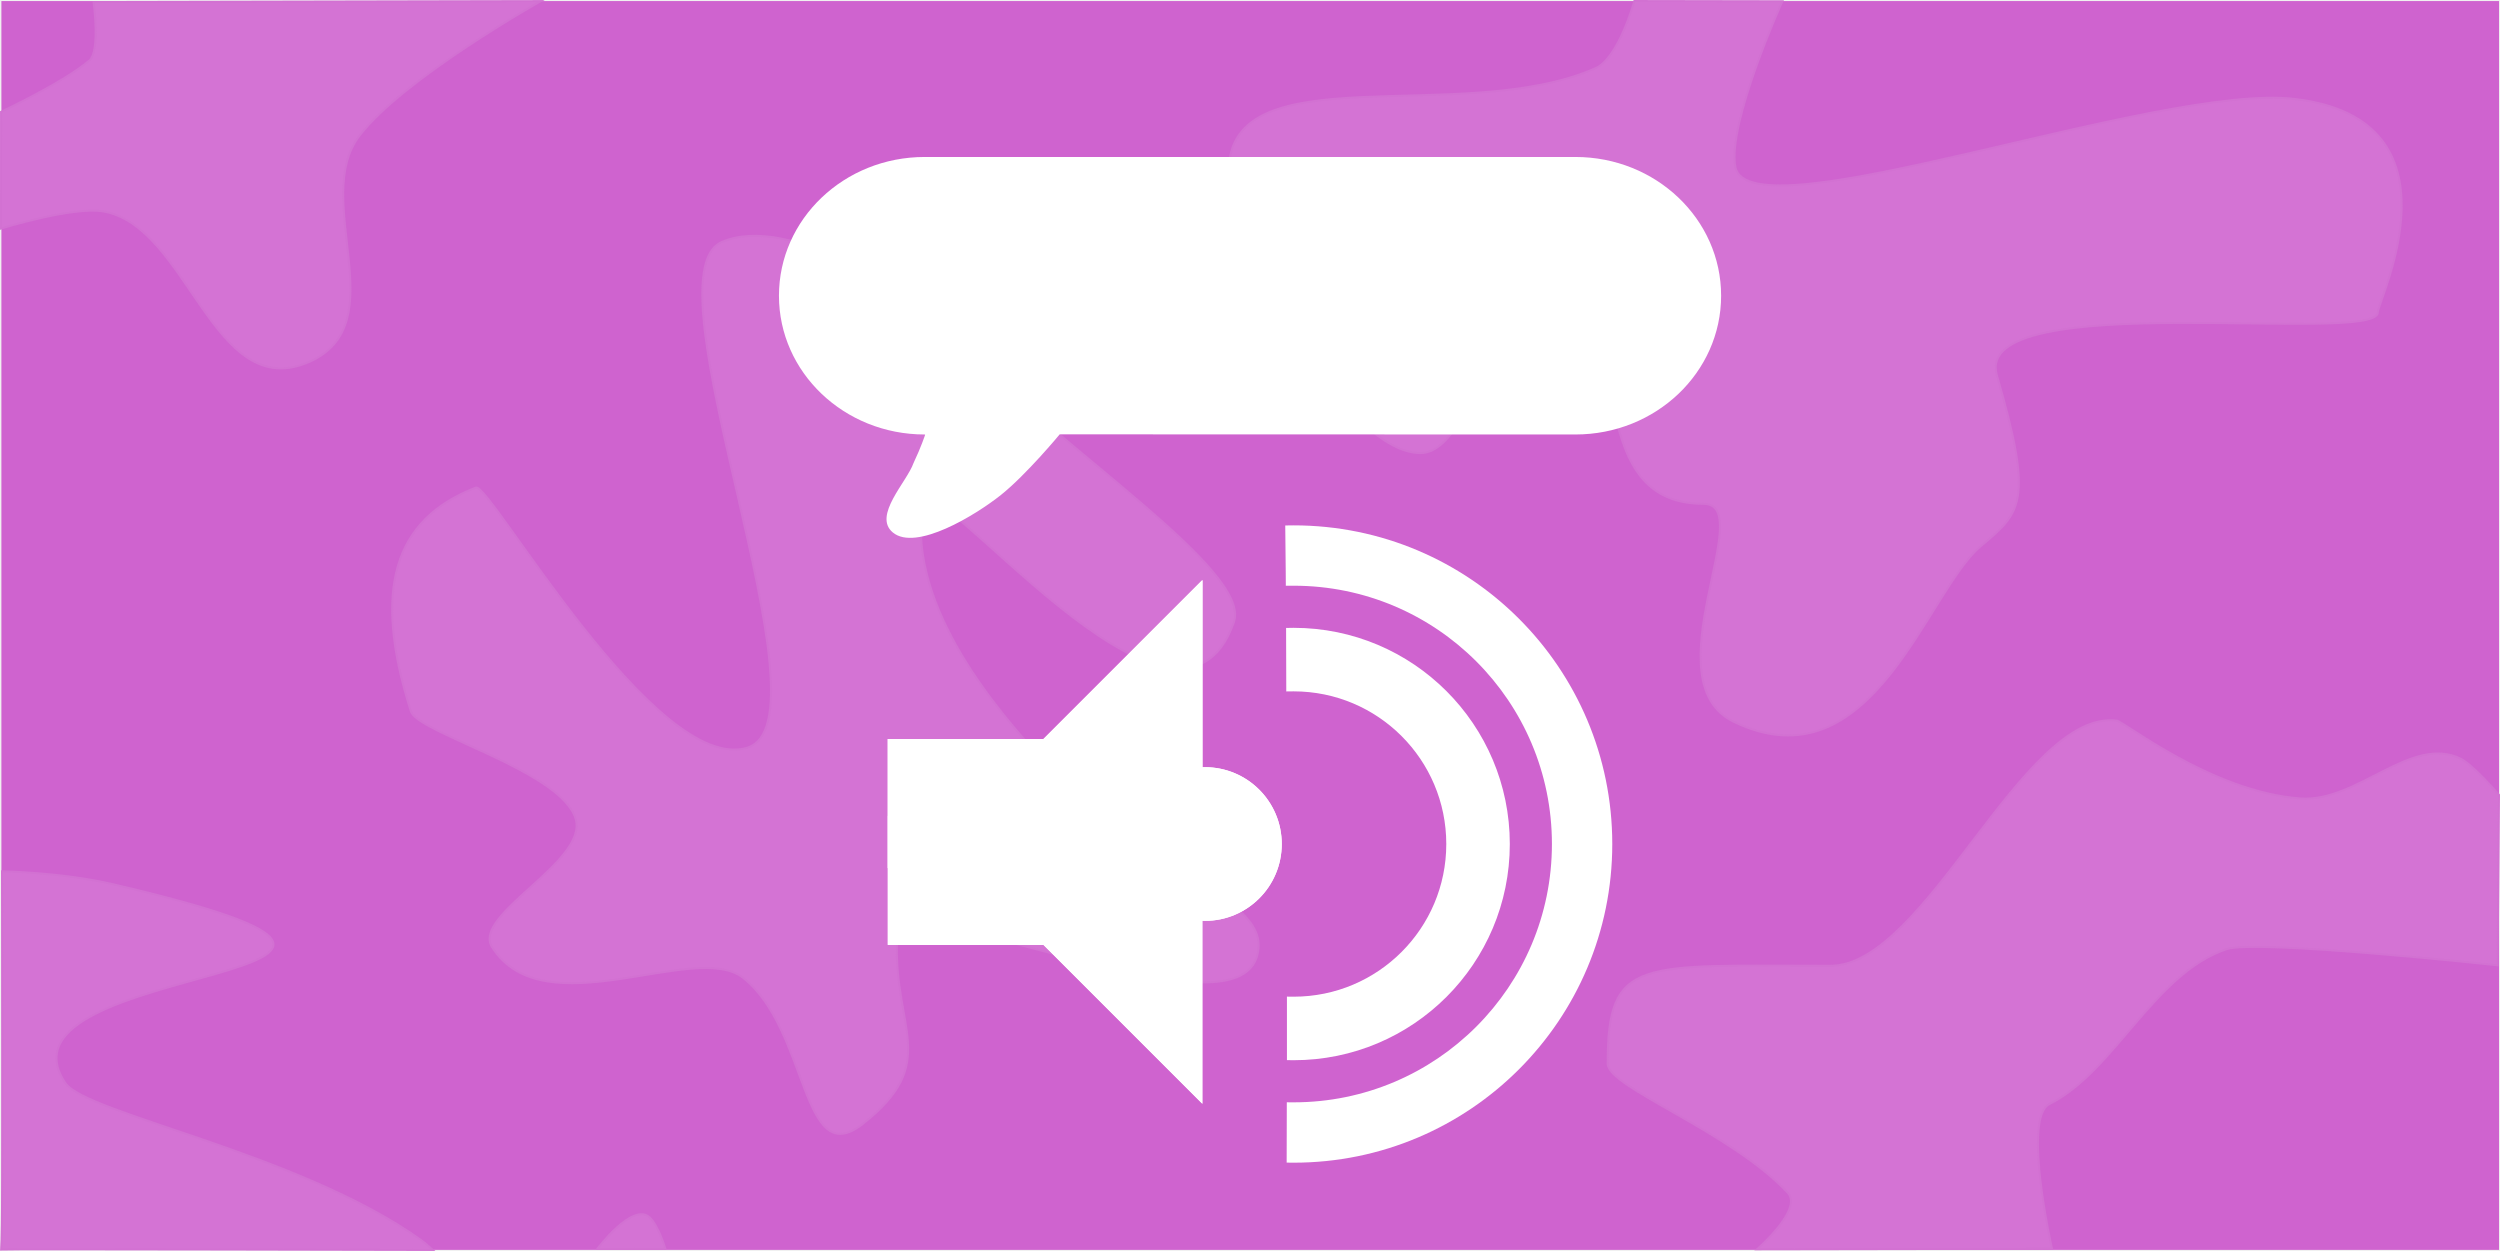
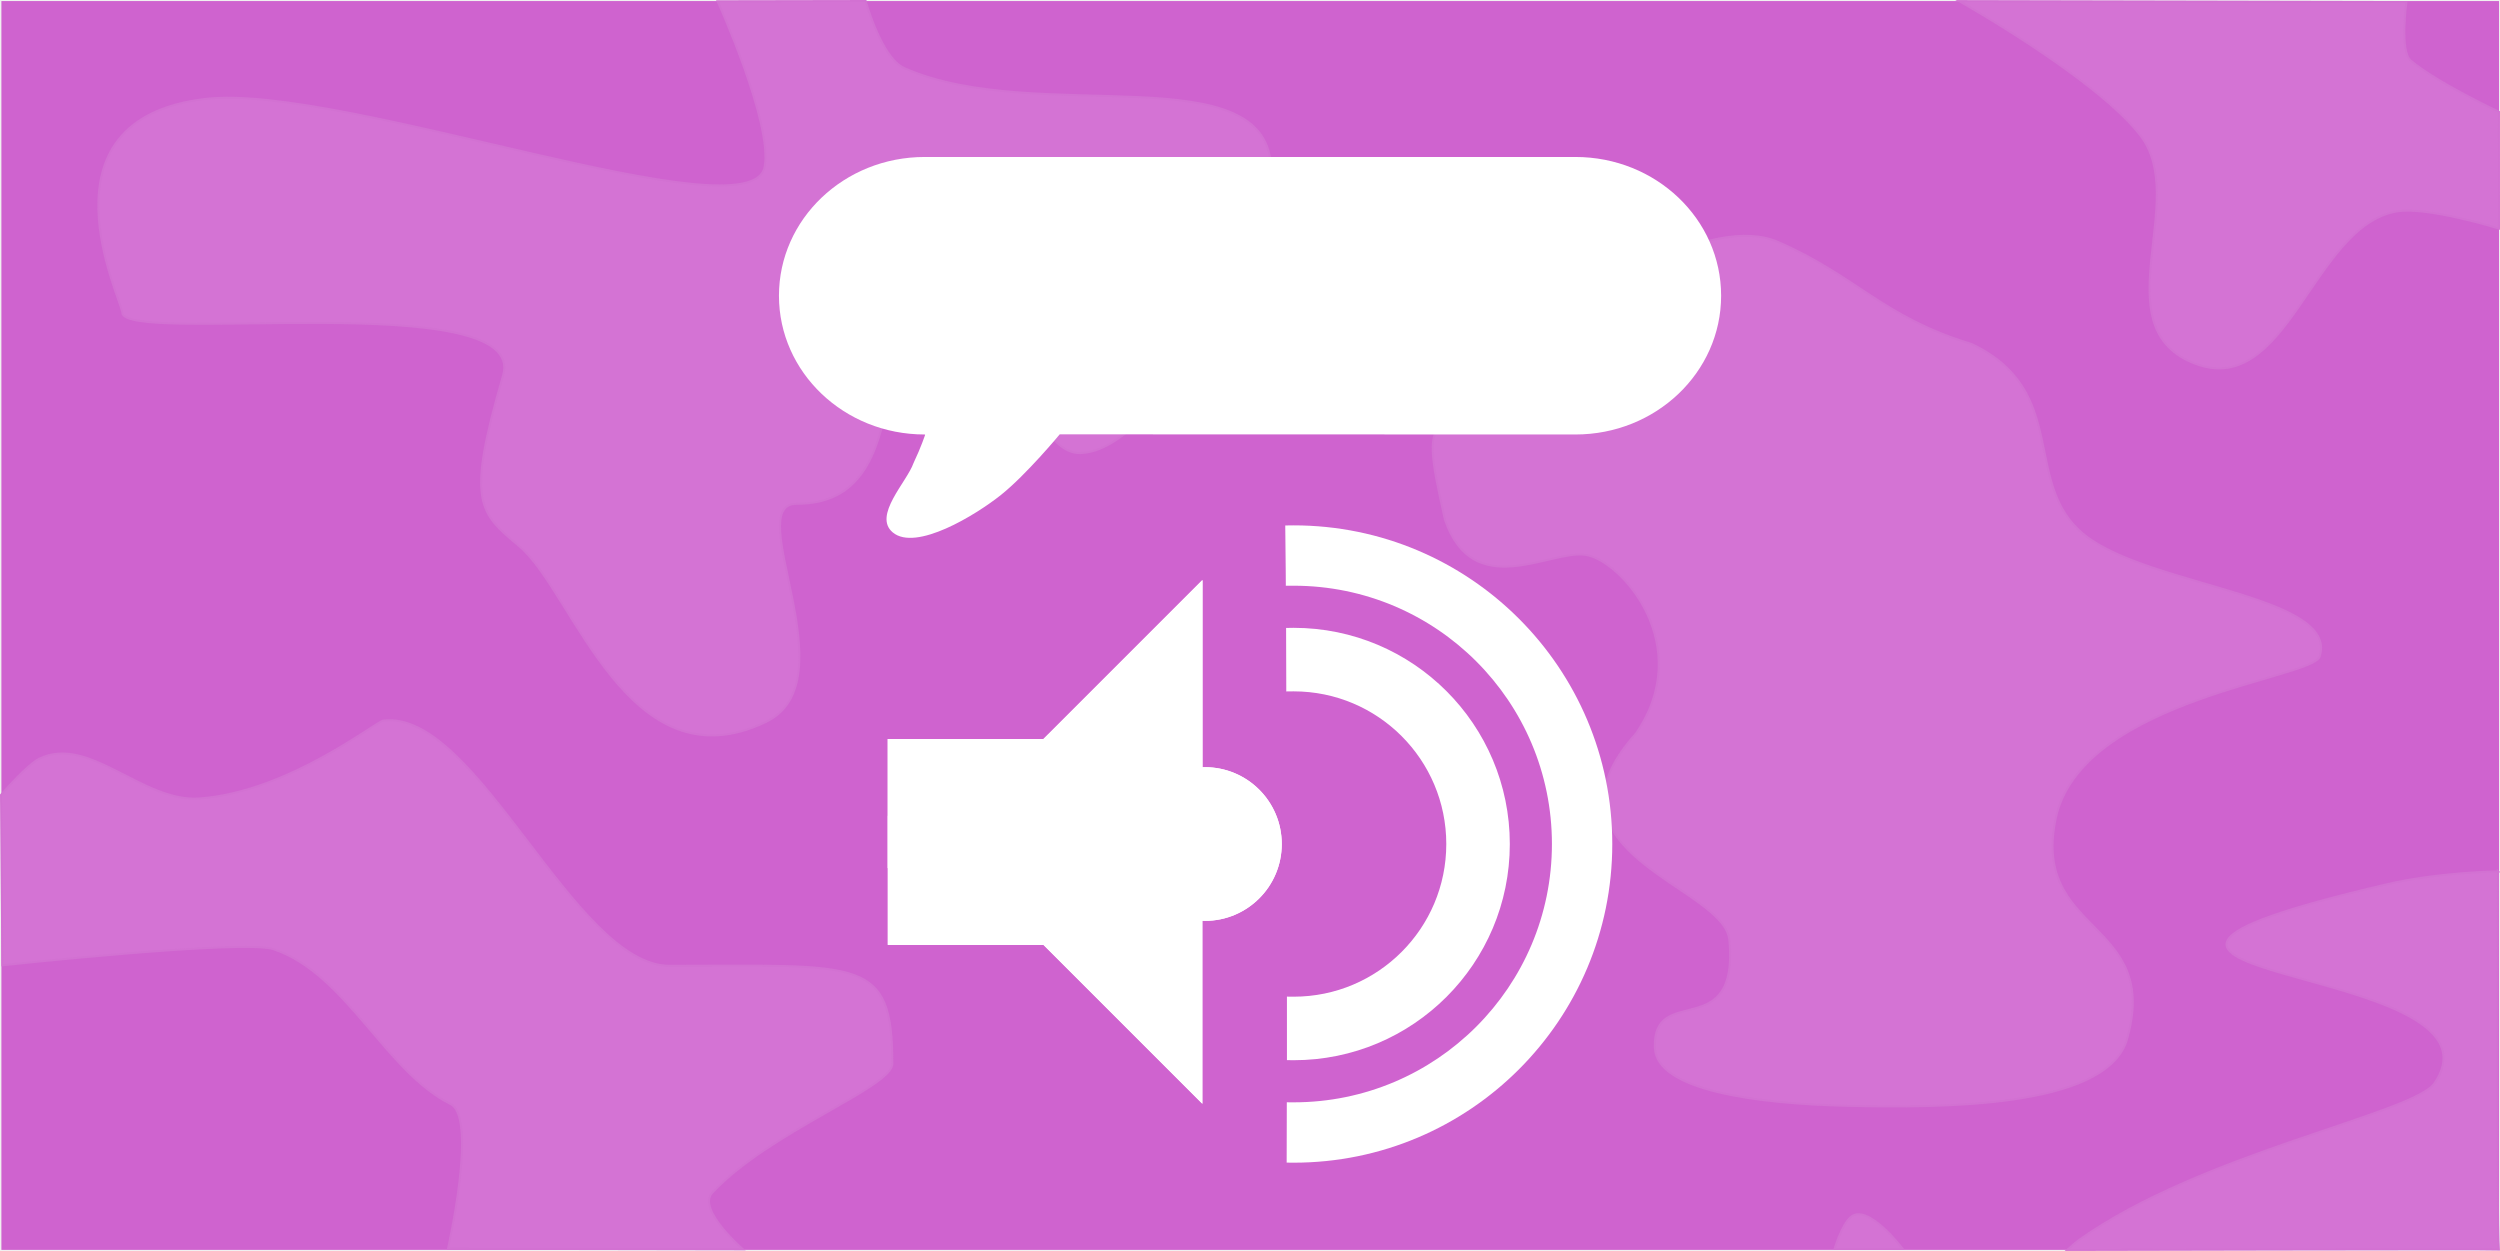
<svg xmlns="http://www.w3.org/2000/svg" version="1.1" width="600.568" height="300.515" viewBox="0,0,600.568,300.515">
-   <g transform="translate(60.29225,-29.74287)">
+   <g transform="translate(60.29293,-29.74287)">
    <g stroke-miterlimit="10">
      <path d="M-59.958,329.998v-300h600v300z" fill="#cf63cf" stroke-opacity="0.502" stroke="#000000" stroke-width="0" stroke-linecap="butt" stroke-linejoin="miter" />
      <g fill="#d473d4" stroke="#d271d2" stroke-width="0.5" stroke-linecap="butt" stroke-linejoin="miter">
-         <path d="M432.013,294.962c-6.524,3.244 0.639,34.767 0.639,34.767l-70.841,0.122c0,0 11.086,-9.584 7.397,-13.551c-13.722,-14.755 -43.287,-25.345 -43.287,-31.035c0,-25.681 7.384,-23.5 53.5,-23.5c22.949,0 46.165,-61.54 68.723,-58.918c1.803,0.21 22.694,17.084 44.097,18.714c13.777,1.05 26.594,-15.345 38.564,-9.558c3.005,1.453 9.219,8.69 9.219,8.69l-0.332,40.926c0,0 -58.039,-6.263 -65.128,-3.868c-17.511,5.916 -26.837,29.395 -42.552,37.209z" />
-         <path d="M510.921,104.765c0,8.009 -97.742,-6.27 -91.514,15.149c8.929,30.709 5.797,32.908 -3.927,41.084c-12.96,10.895 -26.023,58.066 -59.19,42.17c-20.351,-9.754 6.011,-52.403 -7.369,-52.403c-30.813,0 -15.771,-46.579 -36.289,-60.519c-9.204,-6.253 -16.859,48.44 -31.717,48.329c-19.698,-0.147 -45.994,-54.951 -45.994,-67.81c0,-28.482 56.21,-10.487 88.15,-24.662c5.457,-2.422 9.256,-16.109 9.256,-16.109l35.551,0.064c0,0 -13.289,29.348 -11.297,39.773c3.247,16.991 101.498,-20.179 134.368,-16.31c41.861,4.926 19.971,48.428 19.971,51.245z" />
-         <path d="M69.617,30.012c0,0 -33.098,18.611 -43.596,32.372c-11.694,15.329 8.875,45.161 -12.092,54.312c-23.173,10.115 -28.983,-32.961 -49.609,-36.2c-7.296,-1.146 -24.362,4.135 -24.362,4.135l0.006,-28.023c0,0 14.931,-6.988 21.237,-12.345c2.619,-2.224 0.997,-14.022 0.997,-14.022z" />
-         <path d="M-33.164,242.165c101.444,23.701 -31.702,17.76 -11.425,47.777c4.968,7.355 55.904,16.695 85.347,37.632c0.994,0.707 2.905,2.432 2.905,2.432c0,0 -102.025,-0.243 -103.671,-0.111c0.563,-7.348 0.211,-90.823 0.211,-90.823c0,0 14.291,0.208 26.634,3.092z" />
-         <path d="M83.214,329.74c0,0 8.383,-11.119 12.472,-7.608c2.157,1.852 3.875,7.638 3.875,7.638z" />
-         <path d="M146.921,299.765c-14.781,11.578 -12.919,-22.659 -28.69,-35.127c-11.467,-9.065 -47.785,12.34 -60.31,-7.373c-4.938,-7.772 23.158,-20.549 20.078,-30.823c-3.478,-11.603 -37.905,-20.565 -39.583,-25.835c-9.293,-29.183 -4.178,-46.098 15.621,-53.729c3.287,-1.267 43.044,69.207 65.159,62.497c21.318,-6.468 -25.032,-113.213 -6.114,-121.473c16.018,-6.994 46.105,11.923 59.55,26.353c21.892,23.495 67.783,52.569 63.49,64.926c-13.665,39.337 -73.017,-39.601 -74.782,-28.35c-3.947,25.162 19.582,51.198 27.903,60.445c25.772,28.639 53.978,33.405 52.774,46.359c-2.331,25.089 -86.263,-17.559 -86.835,-1.791c-0.767,21.154 10.529,29.203 -8.261,43.922z" />
+         <path d="M47.969,294.962c-15.716,-7.814 -25.041,-31.293 -42.552,-37.209c-7.089,-2.395 -65.128,3.868 -65.128,3.868l-0.332,-40.926c0,0 6.214,-7.238 9.219,-8.69c11.97,-5.787 24.788,10.607 38.564,9.558c21.403,-1.631 42.295,-18.505 44.097,-18.714c22.558,-2.622 45.774,58.918 68.723,58.918c46.116,0 53.5,-2.181 53.5,23.5c0,5.69 -29.565,16.28 -43.287,31.035c-3.69,3.968 7.397,13.551 7.397,13.551l-70.841,-0.122c0,0 7.163,-31.523 0.639,-34.767z" />
+         <path d="M-30.938,104.765c0,-2.817 -21.89,-46.319 19.971,-51.245c32.871,-3.868 131.121,33.302 134.368,16.31c1.992,-10.425 -11.297,-39.773 -11.297,-39.773l35.551,-0.064c0,0 3.8,13.688 9.256,16.109c31.94,14.175 88.15,-3.819 88.15,24.662c0,12.86 -26.296,67.663 -45.994,67.81c-14.858,0.111 -22.514,-54.582 -31.717,-48.329c-20.517,13.94 -5.475,60.519 -36.289,60.519c-13.38,0 12.982,42.649 -7.369,52.403c-33.167,15.896 -46.23,-31.274 -59.19,-42.17c-9.725,-8.176 -12.857,-10.375 -3.927,-41.084c6.228,-21.419 -91.514,-7.14 -91.514,-15.149z" />
+         <path d="M517.785,30.241c0,0 -1.622,11.797 0.997,14.022c6.306,5.357 21.237,12.345 21.237,12.345l0.006,28.023c0,0 -17.066,-5.281 -24.362,-4.135c-20.626,3.239 -26.436,46.315 -49.609,36.2c-20.967,-9.152 -0.398,-38.984 -12.092,-54.312c-10.498,-13.761 -43.596,-32.372 -43.596,-32.372z" />
+         <path d="M539.78,239.073c0,0 -0.353,83.475 0.211,90.823c-1.647,-0.132 -103.671,0.111 -103.671,0.111c0,0 1.911,-1.726 2.905,-2.432c29.444,-20.937 80.379,-30.277 85.347,-37.632c20.276,-30.017 -112.87,-24.076 -11.425,-47.777c12.343,-2.884 26.634,-3.092 26.634,-3.092z" />
+         <path d="M380.422,329.771c0,0 1.718,-5.786 3.875,-7.638c4.089,-3.511 12.472,7.608 12.472,7.608z" />
+         <path d="M337.262,281.458c-0.572,-15.767 20.227,-0.812 17.896,-25.901c-1.203,-12.954 -48.19,-20.99 -22.418,-49.628c14.546,-21.239 -3.644,-41.716 -12.197,-42.918c-8.551,-1.201 -26.85,11.336 -33.682,-8.331c-7.292,-31.857 -1.401,-16.931 20.49,-40.426c13.445,-14.43 43.532,-33.347 59.55,-26.353c18.918,8.261 25.068,18.005 46.386,24.473c24.018,11.343 11.814,33.685 27.254,45.944c15.549,12.345 61.072,14.492 56.41,29.135c-1.678,5.27 -55.489,10.078 -63.121,37.604c-7.233,29.659 25.709,25.128 16.617,55.054c-5.773,15.714 -43.736,15.796 -67.004,15.273c-21.809,-0.49 -45.809,-3.691 -46.18,-13.926z" />
      </g>
      <path d="M194.278,134.083c0,0 -8.002,9.68 -14.111,14.556c-6.109,4.875 -20.477,13.633 -26,9c-4.808,-4.033 3.394,-12.096 5,-16.667c1.852,-3.908 2.778,-6.778 2.778,-6.778l-0.111,-0.075c-19.33,0 -35,-14.924 -35,-33.333v0c0,-18.409 15.67,-33.333 35,-33.333h156.333c19.33,0 35,14.924 35,33.333v0c0,18.409 -15.67,33.333 -35,33.333z" fill="#ffffff" stroke="#000000" stroke-width="0" stroke-linecap="round" stroke-linejoin="miter" />
      <path d="M250.469,155.949c42.278,0 76.551,34.273 76.551,76.551c0,42.278 -34.273,76.551 -76.551,76.551c-0.558,0 -1.115,-0.006 -1.671,-0.018c0.168,-36.365 0.004,-72.731 -0.078,-109.096c-0.033,-14.654 -0.071,-29.309 -0.261,-43.962c0.668,-0.017 1.338,-0.026 2.01,-0.026z" fill="#ffffff" stroke="none" stroke-width="1" stroke-linecap="butt" stroke-linejoin="miter" />
      <path d="M250.469,170.447c34.271,0 62.053,27.782 62.053,62.053c0,34.271 -27.782,62.053 -62.053,62.053c-0.542,0 -2.858,-0.007 -3.396,-0.021c0.075,-31.531 1.718,-63.064 1.647,-94.595c-0.022,-9.821 -1.822,-19.642 -1.893,-29.463c0.62,-0.018 3.018,-0.028 3.642,-0.028z" fill="#cf63cf" stroke="none" stroke-width="1" stroke-linecap="butt" stroke-linejoin="miter" />
      <path d="M250.469,180.564c28.683,0 51.936,23.253 51.936,51.936c0,28.683 -23.253,51.936 -51.936,51.936c-0.536,0 -1.071,-0.008 -1.603,-0.024c0.03,-28.158 -0.083,-56.317 -0.146,-84.475c-0.014,-6.448 -0.03,-12.895 -0.059,-19.343c0.6,-0.021 1.203,-0.031 1.808,-0.031z" fill="#ffffff" stroke="none" stroke-width="1" stroke-linecap="butt" stroke-linejoin="miter" />
      <path d="M250.469,195.825c20.256,0 36.675,16.42 36.675,36.675c0,20.256 -16.42,36.675 -36.675,36.675c-0.536,0 -2.845,-0.011 -3.375,-0.034c-0.012,-23.068 -0.155,-71.918 -0.159,-73.275c0.583,-0.027 2.944,-0.041 3.534,-0.041z" fill="#cf63cf" stroke="none" stroke-width="1" stroke-linecap="butt" stroke-linejoin="miter" />
      <path d="M152.98,238.284v-31.014h37.414l38.153,-38.153v69.659z" fill="#ffffff" stroke="none" stroke-width="1" stroke-linecap="butt" stroke-linejoin="miter" />
      <path d="M228.546,225.238v69.659l-38.153,-38.153h-37.414v-31.014z" fill="#ffffff" stroke="none" stroke-width="1" stroke-linecap="butt" stroke-linejoin="miter" />
      <path d="M210.701,232.5c0,-10.196 8.265,-18.461 18.461,-18.461c10.196,0 18.461,8.265 18.461,18.461c0,10.196 -8.265,18.461 -18.461,18.461c-10.196,0 -18.461,-8.265 -18.461,-18.461z" fill="#ffffff" stroke="none" stroke-width="1" stroke-linecap="butt" stroke-linejoin="miter" />
      <g fill="#ffffff" stroke="none" stroke-width="1" stroke-linecap="round" stroke-linejoin="round">
        <path d="M152.98,207.27h37.414l38.153,-38.153v125.78l-38.153,-38.153h-37.414z" />
        <path d="M152.98,238.284v-31.014h37.414l38.153,-38.153v44.931c0.204,-0.007 0.409,-0.01 0.615,-0.01c10.196,0 18.461,8.265 18.461,18.461c0,10.196 -8.265,18.461 -18.461,18.461c-8.033,0 -14.868,-5.131 -17.406,-12.294z" />
      </g>
    </g>
  </g>
</svg>
